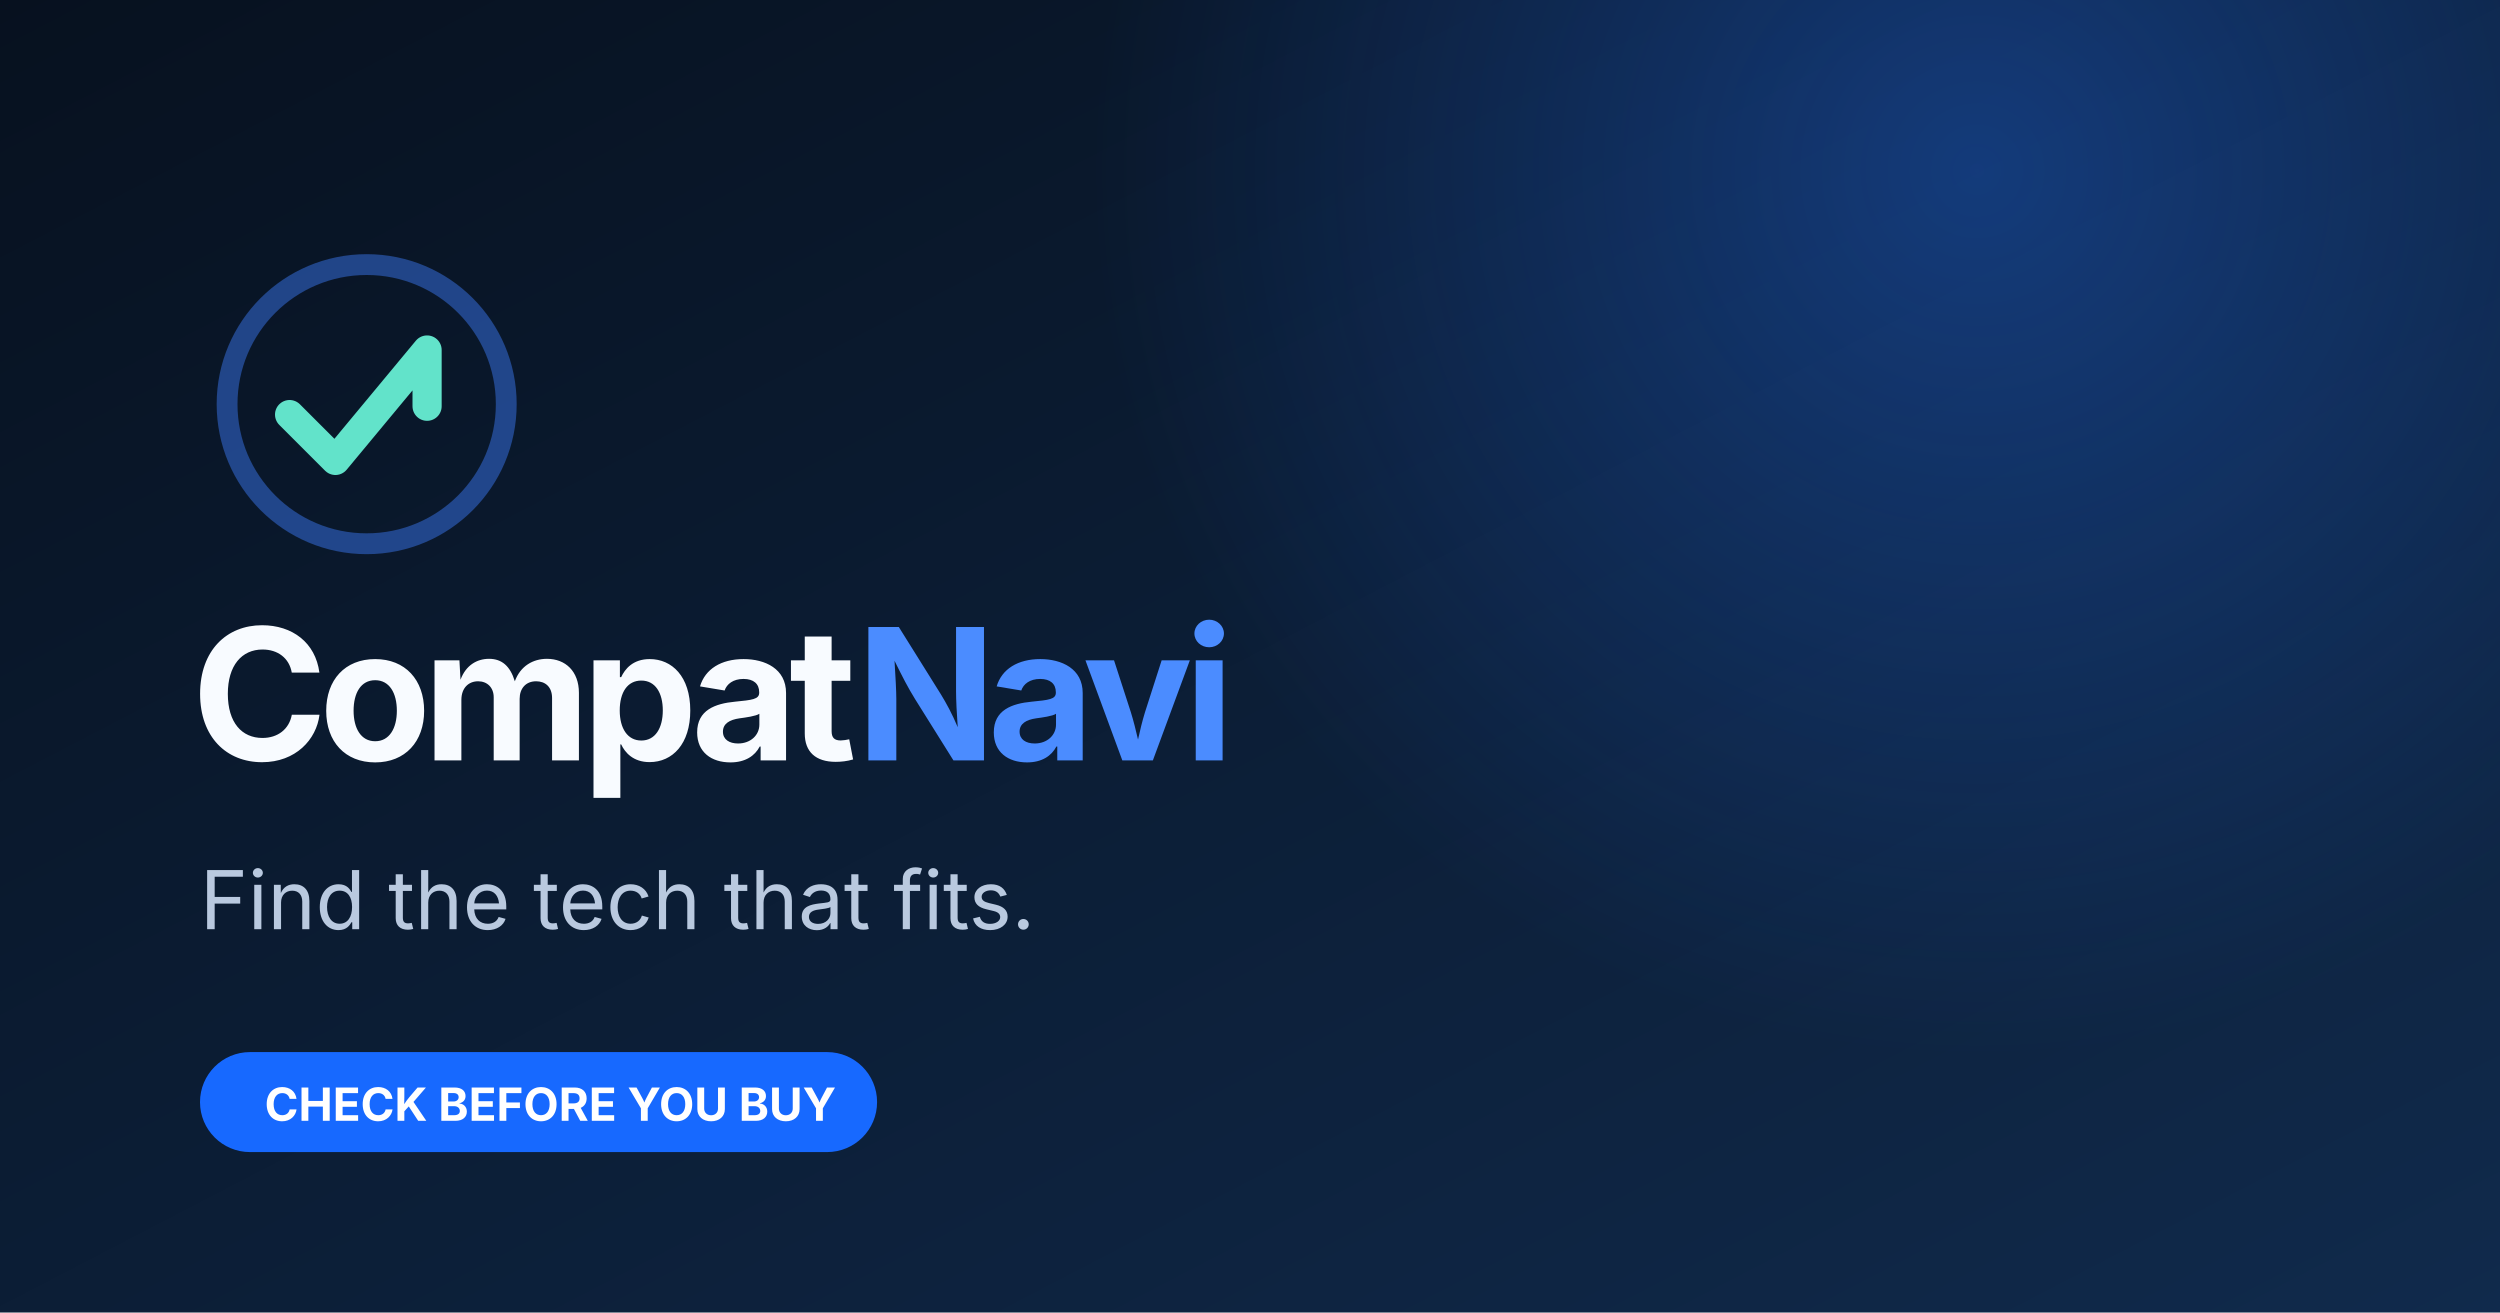
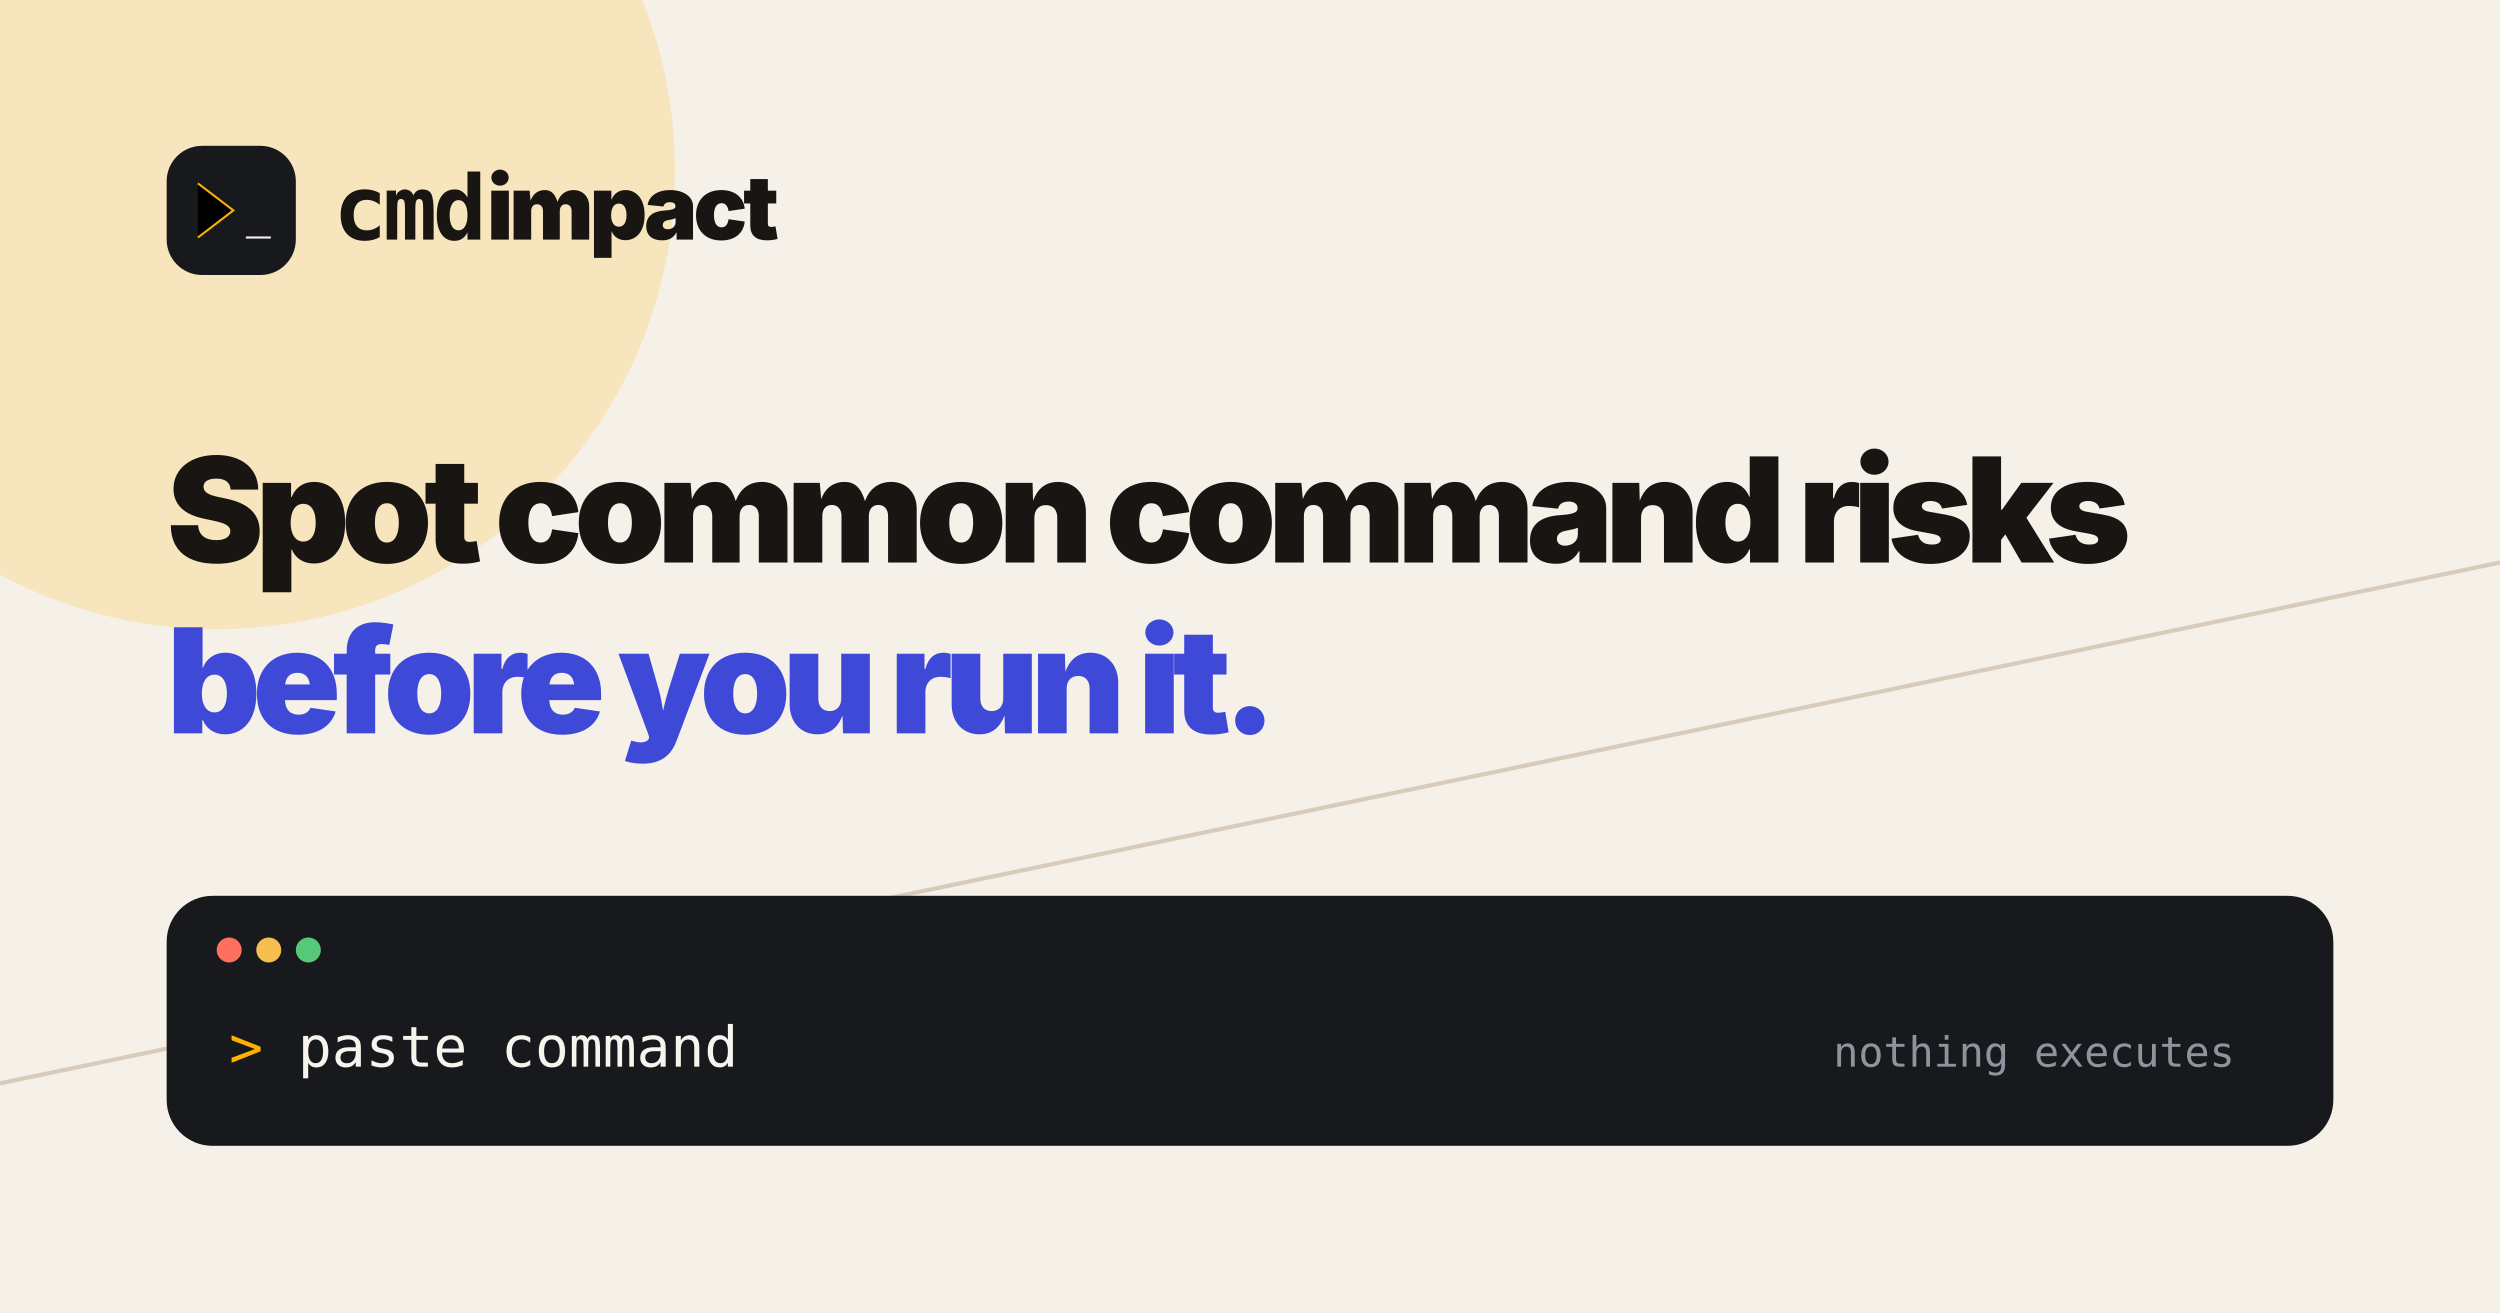
<svg xmlns="http://www.w3.org/2000/svg" viewBox="0 0 1200 630" role="img" aria-labelledby="title desc">
-   <defs>
-     <linearGradient id="bg" x1="0" y1="0" x2="1" y2="1">
-       <stop stop-color="#07111f" />
-       <stop offset="1" stop-color="#102a4c" />
-     </linearGradient>
-     <radialGradient id="glow">
-       <stop stop-color="#2474ff" stop-opacity=".35" />
-       <stop offset="1" stop-color="#2474ff" stop-opacity="0" />
-     </radialGradient>
-   </defs>
-   <rect width="1200" height="630" fill="url(#bg)" />
-   <circle cx="950" cy="80" r="430" fill="url(#glow)" />
-   <g transform="translate(92 110)">
-     <circle cx="84" cy="84" r="67" fill="none" stroke="#3f80ff" stroke-opacity=".45" stroke-width="10" />
-     <path d="m47 89 22 22 44-53M113 58v27" fill="none" stroke="#62e3ca" stroke-linecap="round" stroke-linejoin="round" stroke-width="14" />
+   <rect width="1200" height="630" fill="#f5f0e8" />
+   <circle cx="104" cy="82" r="220" fill="#ffb000" opacity=".18" />
+   <path d="M0 520 1200 270" stroke="#d7cbbc" stroke-width="2" />
+   <g transform="translate(80 70)">
+     <rect width="62" height="62" rx="17" fill="#17191c" />
+     <path d="m15 18 17 13-17 13M38 44h12" fill="none" stroke-linecap="round" stroke-linejoin="round" stroke-width="6" />
+     <path d="m15 18 17 13-17 13" stroke="#ffb000" />
+     <path d="M38 44h12" stroke="#f6f4ed" />
+     <text x="80" y="45" fill="#181512" font-family="Inter,Arial,sans-serif" font-size="43" font-weight="850" letter-spacing="-2">
+       <tspan font-family="Consolas,monospace" font-weight="700">cmd</tspan>impact</text>
  </g>
-   <text x="92" y="365" fill="#f8fbff" font-family="Inter,Arial,sans-serif" font-size="88" font-weight="750" letter-spacing="-4">Compat<tspan fill="#4b8cff">Navi</tspan>
-   </text>
-   <text x="96" y="446" fill="#b9c9df" font-family="Inter,Arial,sans-serif" font-size="39">Find the tech that fits.</text>
-   <rect x="96" y="505" width="325" height="48" rx="24" fill="#1769ff" />
-   <text x="127" y="538" fill="#fff" font-family="Inter,Arial,sans-serif" font-size="22" font-weight="700">CHECK BEFORE YOU BUY</text>
+   <text x="80" y="270" fill="#181512" font-family="Inter,Arial,sans-serif" font-size="70" font-weight="850" letter-spacing="-4">Spot common command risks</text>
+   <text x="80" y="352" fill="#3f49d8" font-family="Inter,Arial,sans-serif" font-size="70" font-weight="850" letter-spacing="-4">before you run it.</text>
+   <g transform="translate(80 430)">
+     <rect width="1040" height="120" rx="22" fill="#17191c" />
+     <circle cx="30" cy="26" r="6" fill="#ff705f" />
+     <circle cx="49" cy="26" r="6" fill="#f5be4f" />
+     <circle cx="68" cy="26" r="6" fill="#58c978" />
+     <text x="30" y="82" fill="#ffb000" font-family="Consolas,monospace" font-size="27">&gt;</text>
+     <text x="63" y="82" fill="#f6f4ed" font-family="Consolas,monospace" font-size="27">paste command</text>
+     <text x="800" y="82" fill="#8d949e" font-family="Consolas,monospace" font-size="20">nothing executes</text>
+   </g>
</svg>
